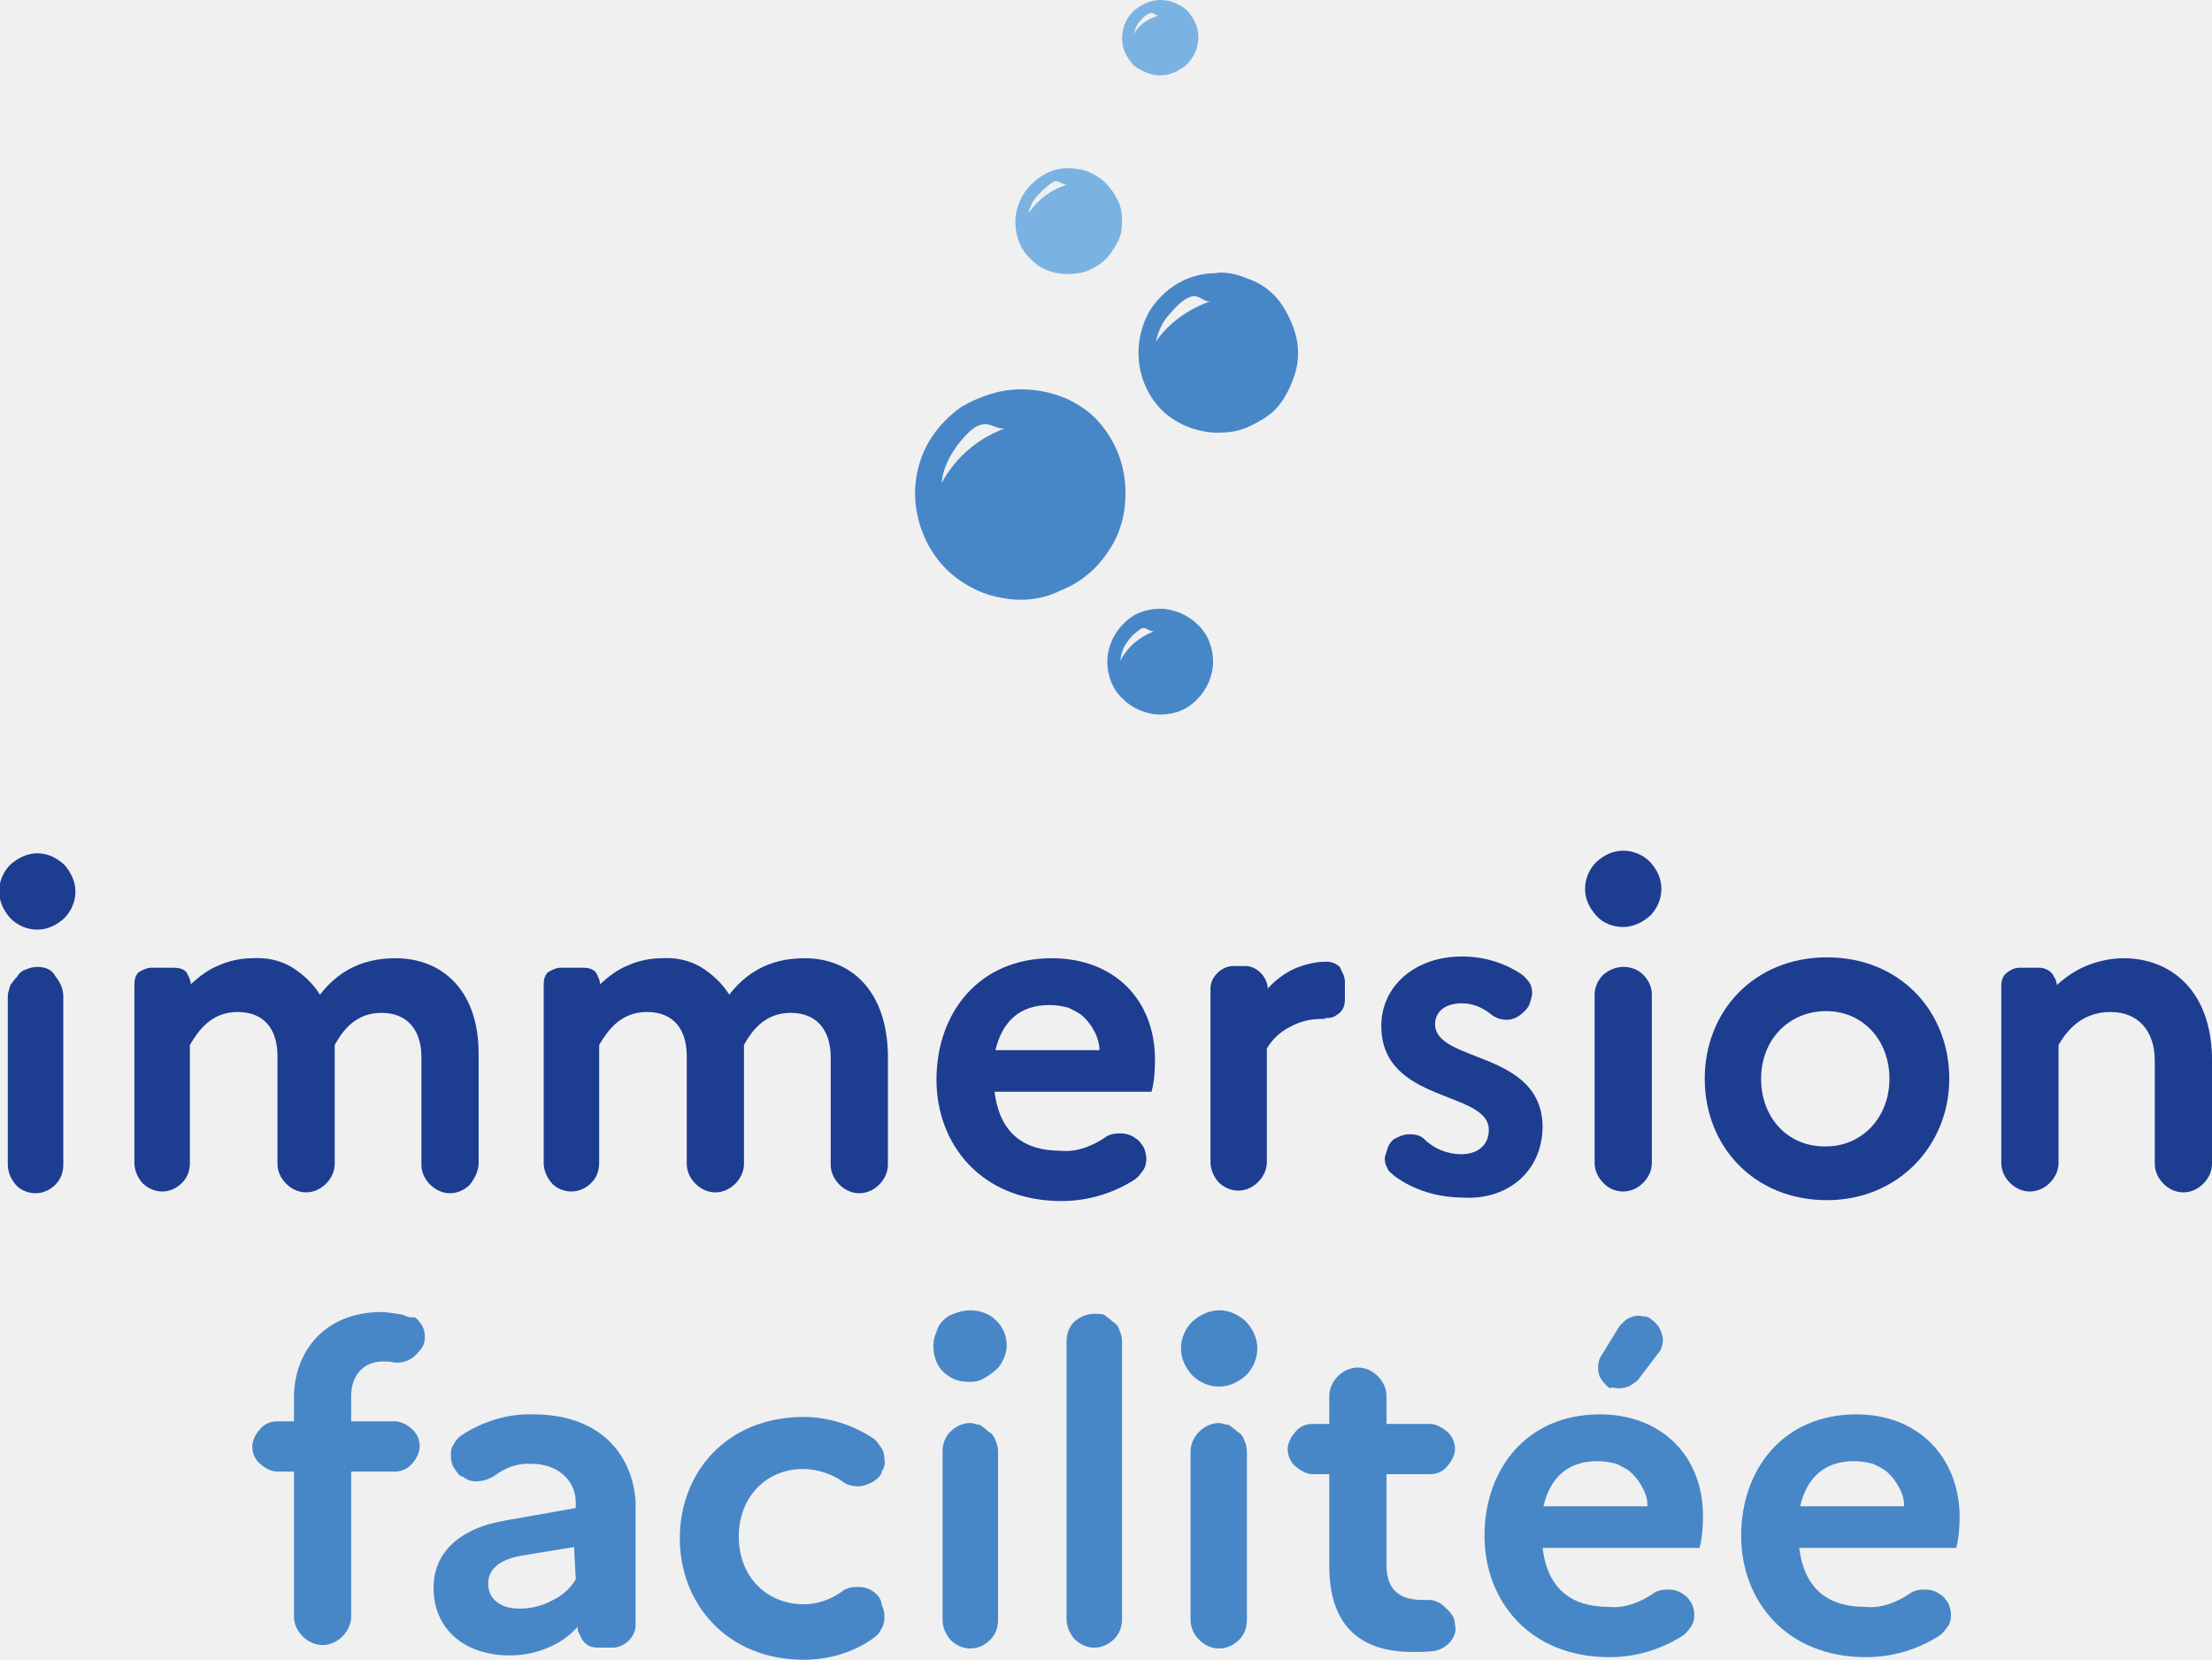
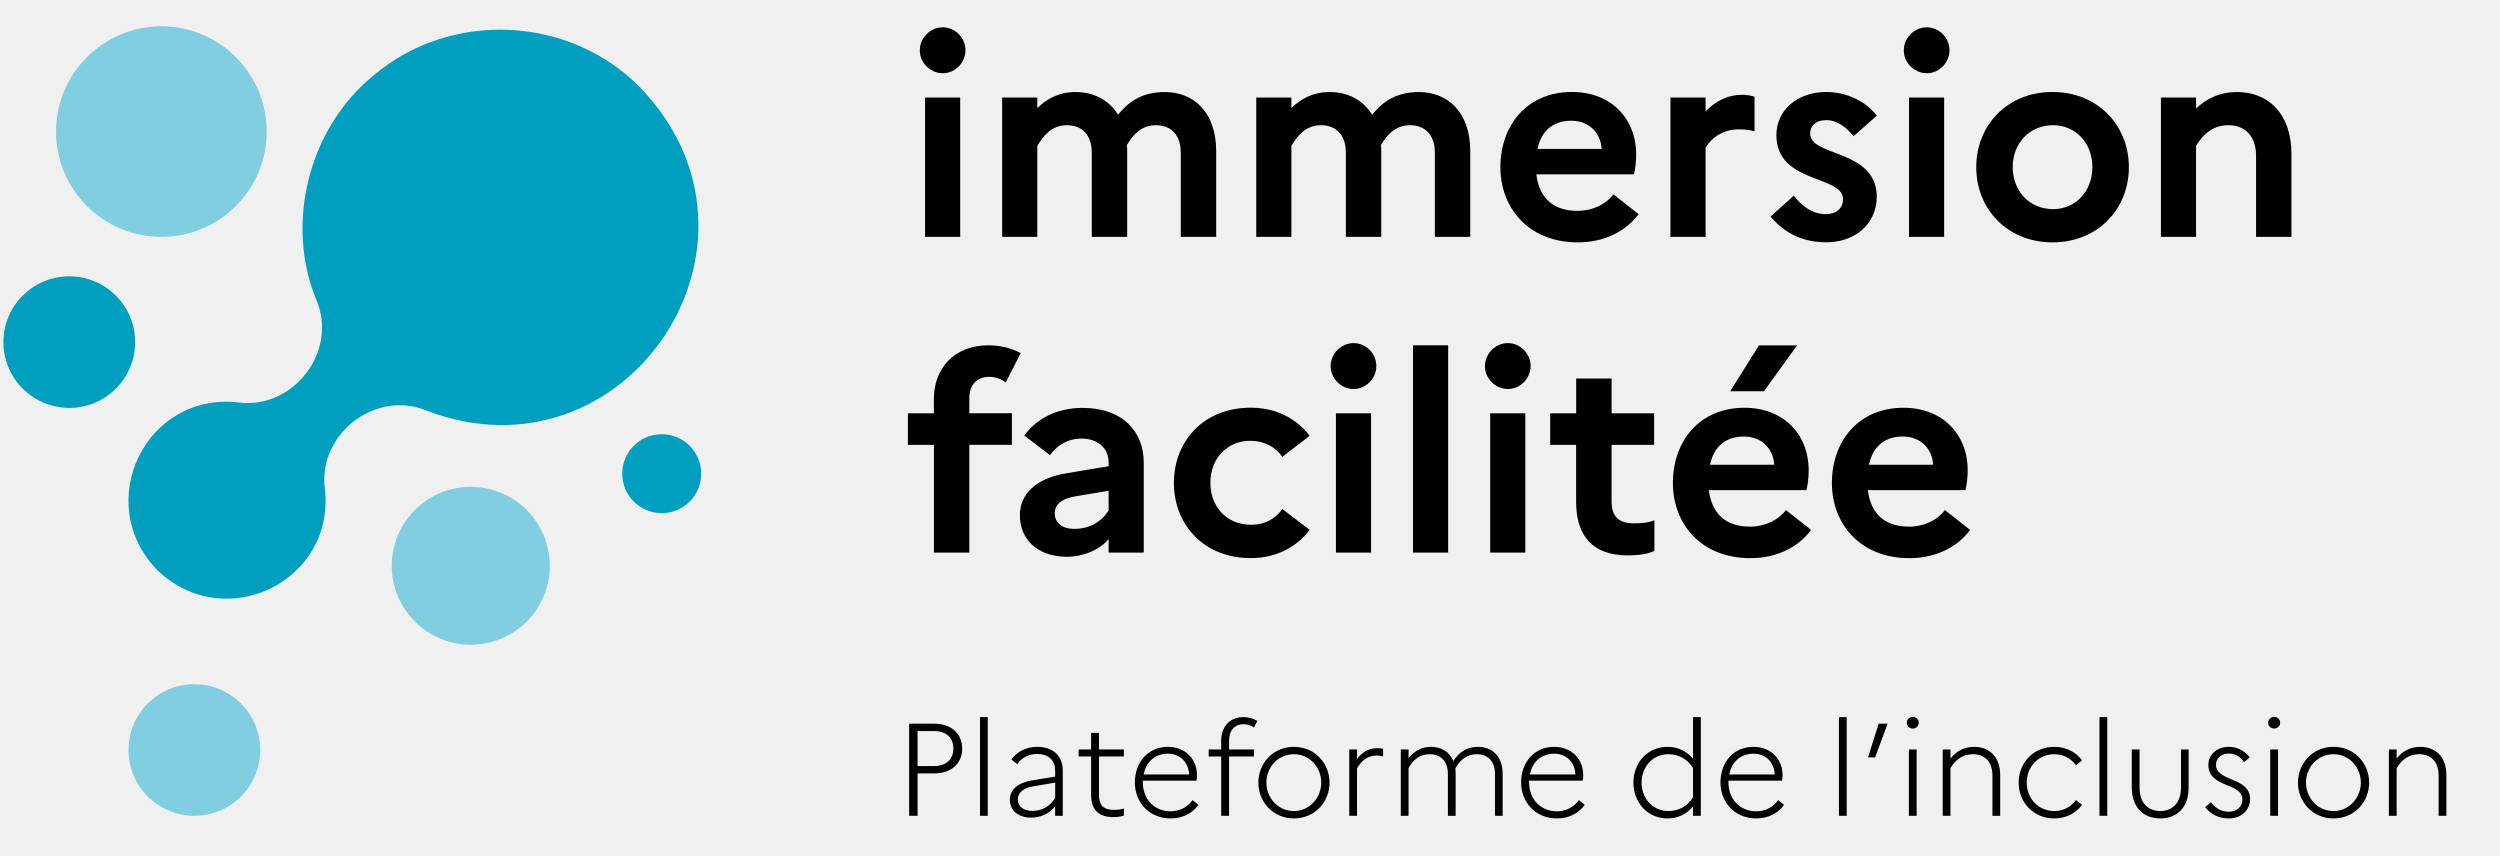
- <svg xmlns="http://www.w3.org/2000/svg" version="1.1" id="Calque_1" x="0px" y="0px" viewBox="0 0 255.1 191.4" style="enable-background:new 0 0 255.1 191.4;" xml:space="preserve">
-   <style type="text/css">
- 	.st0{fill:#1D3D91;}
- 	.st1{fill:#4887C7;}
- 	.st2{fill:#7AB2E1;}
- </style>
-   <g>
-     <g>
-       <g>
-         <path class="st0" d="M4.3,111.5c-0.4,0-0.9,0.1-1.3,0.3c-0.4,0.1-0.8,0.4-1,0.8c-0.3,0.3-0.5,0.6-0.8,1c-0.1,0.4-0.3,0.8-0.3,1.3     v19.4c0,0.9,0.4,1.7,0.9,2.3c0.5,0.6,1.4,1,2.3,1c0.9,0,1.7-0.4,2.3-1c0.6-0.6,0.9-1.4,0.9-2.3v-19.4c0-0.9-0.4-1.7-0.9-2.3     C6,111.8,5.2,111.5,4.3,111.5L4.3,111.5z" />
-         <path class="st0" d="M4.3,98.4c-1.1,0-2.2,0.5-3.1,1.3c-0.8,0.8-1.3,1.9-1.3,3.1c0,1.1,0.5,2.2,1.3,3.1c0.8,0.8,1.9,1.3,3.1,1.3     s2.2-0.5,3.1-1.3c0.8-0.8,1.3-1.9,1.3-3.1c0-1.1-0.5-2.2-1.3-3.1C6.5,98.9,5.5,98.4,4.3,98.4L4.3,98.4z" />
-         <path class="st0" d="M55.2,134.1v-12.6c0-7.3-4.2-11-9.6-11c-4.3,0-6.9,1.9-8.7,4.2c-0.8-1.3-2-2.4-3.3-3.2     c-1.4-0.8-2.9-1.1-4.5-1c-1.3,0-2.7,0.3-3.8,0.8c-1.3,0.5-2.3,1.3-3.3,2.2c0-0.5-0.3-1-0.5-1.4c-0.4-0.4-0.9-0.5-1.4-0.5h-2.7     c-0.5,0-1,0.3-1.4,0.5c-0.4,0.4-0.5,0.9-0.5,1.4v20.6c0,0.9,0.4,1.7,0.9,2.3c0.6,0.6,1.4,1,2.3,1s1.7-0.4,2.3-1     c0.6-0.6,0.9-1.4,0.9-2.3v-13.6c1-1.7,2.5-3.8,5.5-3.8s4.6,1.9,4.6,5.1v12.4c0,0.9,0.4,1.7,1,2.3c0.6,0.6,1.4,1,2.3,1     c0.9,0,1.7-0.4,2.3-1c0.6-0.6,1-1.4,1-2.3v-12.6c0-0.4,0-0.8,0-1.1c1-1.8,2.5-3.7,5.4-3.7c2.9,0,4.6,1.9,4.6,5.1v12.4     c0,0.9,0.4,1.7,1,2.3c0.6,0.6,1.4,1,2.3,1c0.9,0,1.7-0.4,2.3-1C54.8,135.8,55.2,135,55.2,134.1L55.2,134.1z" />
-         <path class="st0" d="M92.8,110.5c-4.3,0-6.9,1.9-8.7,4.2c-0.8-1.3-2-2.4-3.3-3.2c-1.4-0.8-2.9-1.1-4.5-1c-1.3,0-2.7,0.3-3.8,0.8     c-1.3,0.5-2.3,1.3-3.3,2.2c0-0.5-0.3-1-0.5-1.4c-0.4-0.4-0.9-0.5-1.4-0.5h-2.7c-0.5,0-1,0.3-1.4,0.5c-0.4,0.4-0.5,0.9-0.5,1.4     v20.6c0,0.9,0.4,1.7,0.9,2.3c0.5,0.6,1.4,1,2.3,1c0.9,0,1.7-0.4,2.3-1c0.6-0.6,0.9-1.4,0.9-2.3v-13.6c1-1.7,2.5-3.8,5.5-3.8     s4.6,1.9,4.6,5.1v12.4c0,0.9,0.4,1.7,1,2.3c0.6,0.6,1.4,1,2.3,1c0.9,0,1.7-0.4,2.3-1c0.6-0.6,1-1.4,1-2.3v-12.6     c0-0.4,0-0.8,0-1.1c1-1.8,2.5-3.7,5.4-3.7c2.9,0,4.6,1.9,4.6,5.1v12.4c0,0.9,0.4,1.7,1,2.3c0.6,0.6,1.4,1,2.3,1     c0.9,0,1.7-0.4,2.3-1c0.6-0.6,1-1.4,1-2.3v-12.6C102.3,114.2,98.1,110.5,92.8,110.5z" />
-         <path class="st0" d="M121.3,110.5c-8.5,0-13.3,6.4-13.3,14c0,7.5,5.2,14,14.4,14c3.1,0,6-0.9,8.5-2.5c0.4-0.3,0.6-0.6,0.9-1     c0.3-0.4,0.4-0.9,0.4-1.3c0-0.5-0.1-0.9-0.3-1.4c-0.3-0.4-0.5-0.8-0.9-1c-0.5-0.4-1.1-0.6-1.8-0.6s-1.3,0.1-1.8,0.5     c-1.5,1-3.3,1.7-5.1,1.5c-4.1,0-7-1.9-7.6-6.8h18.1c0.3-1.1,0.4-2.4,0.4-3.7C133.2,115.3,128.5,110.5,121.3,110.5z M114.8,121.1     c0.8-3.4,2.9-5.2,6.2-5.2c0.8,0,1.4,0.1,2.2,0.3c0.6,0.3,1.3,0.6,1.8,1.1c0.5,0.5,0.9,1,1.3,1.8c0.3,0.6,0.5,1.4,0.5,2H114.8z" />
-         <path class="st0" d="M152.8,117.4c0.3,0,0.6,0,0.9-0.1c0.3-0.1,0.5-0.3,0.8-0.5c0.3-0.3,0.4-0.5,0.5-0.8c0.1-0.3,0.1-0.6,0.1-0.9     v-1.9c0-0.6-0.3-1.1-0.6-1.7c-0.4-0.4-1-0.6-1.5-0.6l0,0c-1.3,0-2.5,0.3-3.7,0.8c-1.1,0.5-2.2,1.3-3.1,2.3c0-0.6-0.3-1.3-0.8-1.8     c-0.5-0.5-1.1-0.8-1.8-0.8h-1.4c-0.6,0-1.3,0.3-1.8,0.8s-0.8,1.1-0.8,1.8v20c0,0.9,0.4,1.7,0.9,2.3c0.6,0.6,1.4,1,2.3,1     s1.7-0.4,2.3-1s1-1.4,1-2.3v-13.1c0.6-1,1.5-1.9,2.7-2.5c1.1-0.6,2.3-0.9,3.6-0.9H152.8z" />
-         <path class="st0" d="M177.9,130c0-8.9-12.4-7.4-12.4-11.9c0-1.3,1-2.4,3.1-2.4c1.3,0,2.4,0.5,3.4,1.3c0.5,0.4,1.1,0.6,1.8,0.6     c0.6,0,1.3-0.3,1.8-0.8l0,0c0.4-0.3,0.6-0.6,0.8-1c0.1-0.4,0.3-0.9,0.3-1.3c0-0.4-0.1-0.9-0.4-1.3c-0.3-0.4-0.5-0.6-0.9-0.9     c-2-1.3-4.3-2-6.8-2c-5.4,0-9.3,3.4-9.3,8c0,9,12.4,7.4,12.4,12c0,1.5-1,2.8-3.2,2.8c-1.5,0-3.1-0.6-4.2-1.7     c-0.5-0.5-1.1-0.6-1.8-0.6c-0.6,0-1.3,0.3-1.8,0.6l-0.1,0.1c-0.3,0.3-0.5,0.6-0.6,1c-0.1,0.4-0.3,0.8-0.3,1.1     c0,0.4,0.1,0.8,0.3,1.1c0.1,0.4,0.5,0.6,0.8,0.9c2.3,1.7,5.1,2.5,8,2.5C173.4,138.4,177.8,135.5,177.9,130z" />
-         <path class="st0" d="M187.2,137.4c0.9,0,1.7-0.4,2.3-1c0.6-0.6,1-1.4,1-2.3v-19.4c0-0.9-0.4-1.7-1-2.3c-0.6-0.6-1.4-0.9-2.3-0.9     s-1.7,0.4-2.3,0.9c-0.6,0.6-1,1.4-1,2.3v19.4c0,0.9,0.4,1.7,1,2.3C185.4,137,186.3,137.4,187.2,137.4z" />
-         <path class="st0" d="M187.2,106.9c1.1,0,2.2-0.5,3.1-1.3c0.8-0.8,1.3-1.9,1.3-3.1s-0.5-2.2-1.3-3.1c-0.8-0.8-1.9-1.3-3.1-1.3     s-2.2,0.5-3.1,1.3c-0.8,0.8-1.3,1.9-1.3,3.1s0.5,2.2,1.3,3.1C184.9,106.5,186.1,106.9,187.2,106.9L187.2,106.9z" />
-         <path class="st0" d="M224.8,124.4c0-7.8-5.7-14-14.1-14c-8.4,0-14.1,6.2-14.1,14s5.7,14,14.1,14     C218.9,138.4,224.8,132.1,224.8,124.4z M203.1,124.4c0-4.5,3.2-7.8,7.5-7.8c4.2,0,7.3,3.3,7.3,7.8c0,4.5-3.2,7.8-7.3,7.8     C206.3,132.3,203.1,129,203.1,124.4L203.1,124.4z" />
-         <path class="st0" d="M244.9,110.5c-1.4,0-2.8,0.3-4.1,0.8c-1.3,0.5-2.5,1.3-3.6,2.3c0-0.5-0.3-1-0.6-1.4     c-0.4-0.4-0.9-0.6-1.4-0.6h-2.4c-0.5,0-1,0.3-1.4,0.6s-0.6,0.9-0.6,1.4v20.5c0,0.9,0.4,1.7,1,2.3c0.6,0.6,1.4,1,2.3,1     s1.7-0.4,2.3-1s1-1.4,1-2.3v-13.6c1-1.7,2.7-3.8,6-3.8c3.2,0,5.1,2.2,5.1,5.6v11.9c0,0.9,0.4,1.7,1,2.3s1.4,1,2.3,1     c0.9,0,1.7-0.4,2.3-1c0.6-0.6,1-1.4,1-2.3V122C255,114.3,250.4,110.5,244.9,110.5z" />
-         <path class="st1" d="M46.4,151.6c-0.8-0.1-1.7-0.3-2.4-0.3c-6.5,0-10.1,4.5-10.1,9.9v2.7H32c-0.8,0-1.5,0.3-2,0.9     c-0.5,0.5-0.9,1.3-0.9,2c0,0.8,0.3,1.5,0.9,2c0.5,0.5,1.3,0.9,2,0.9h1.9v16.7c0,0.9,0.4,1.7,1,2.3c0.6,0.6,1.4,1,2.3,1     c0.9,0,1.7-0.4,2.3-1c0.6-0.6,1-1.4,1-2.3v-16.7h5c0.8,0,1.5-0.3,2-0.9c0.5-0.5,0.9-1.3,0.9-2c0-0.8-0.3-1.5-0.9-2     c-0.5-0.5-1.3-0.9-2-0.9h-5v-2.9c0-2.4,1.4-4,3.7-4c0.4,0,0.8,0,1.1,0.1c0.6,0.1,1.3,0,1.9-0.3c0.6-0.3,1-0.8,1.4-1.3     c0.3-0.4,0.4-0.9,0.4-1.3c0-0.5-0.1-0.9-0.3-1.3c-0.3-0.4-0.5-0.8-0.9-1C47.3,152,46.9,151.8,46.4,151.6z" />
-         <path class="st1" d="M61.5,163.1c-2.9-0.1-5.9,0.8-8.4,2.5c-0.4,0.3-0.6,0.6-0.8,1c-0.3,0.4-0.3,0.8-0.3,1.3s0.1,0.9,0.3,1.3     c0.3,0.4,0.5,0.8,0.8,1l0.3,0.1c0.5,0.4,1.1,0.6,1.8,0.5c0.6,0,1.3-0.3,1.8-0.6c1.3-1,2.8-1.5,4.3-1.4c2.9,0,5.1,1.8,5.1,4.5v0.6     l-7.9,1.4c-5.6,0.9-8.5,3.8-8.5,7.8c0,4.8,3.6,7.8,8.8,7.8c3.1,0,6.1-1.3,7.8-3.3c0,0.4,0.1,0.6,0.3,1c0.1,0.3,0.3,0.6,0.5,0.8     c0.3,0.3,0.5,0.4,0.8,0.5c0.3,0.1,0.6,0.1,1,0.1h1.5c0.6,0,1.3-0.3,1.8-0.8c0.5-0.5,0.8-1.1,0.8-1.8v-14.3     C72.9,167.6,69.1,163.1,61.5,163.1z M66.4,182.1c-0.6,1.1-1.7,2-2.8,2.5c-1.1,0.6-2.4,0.9-3.7,0.9c-2.2,0-3.6-1.1-3.6-2.9     c0-1.5,1.1-2.7,3.8-3.2l6.1-1L66.4,182.1L66.4,182.1z" />
-         <path class="st1" d="M100.8,183.6c-0.5-0.4-1.1-0.6-1.9-0.6c-0.6,0-1.3,0.1-1.9,0.6c-1.3,0.9-2.8,1.4-4.3,1.4     c-4.3,0-7.5-3.2-7.5-7.8s3.2-7.8,7.4-7.8c1.5,0,3.2,0.5,4.5,1.4c0.5,0.4,1.1,0.6,1.9,0.6c0.6,0,1.3-0.3,1.8-0.6     c0.4-0.3,0.8-0.6,0.9-1.1c0.3-0.5,0.4-0.9,0.3-1.4c0-0.5-0.1-1-0.4-1.4c-0.3-0.4-0.5-0.8-1-1.1c-2.3-1.5-5.1-2.4-7.9-2.4     c-8.9,0-14.3,6.4-14.3,14c0,7.5,5.4,14,14.3,14c2.8,0,5.6-0.8,7.9-2.4c0.4-0.3,0.8-0.6,1-1.1c0.3-0.4,0.4-0.9,0.4-1.4     c0-0.5-0.1-1-0.3-1.4C101.6,184.3,101.2,183.9,100.8,183.6L100.8,183.6z" />
-         <path class="st1" d="M111.9,151.1c-0.9,0-1.7,0.3-2.4,0.6c-0.8,0.5-1.3,1.1-1.5,1.9c-0.4,0.8-0.4,1.7-0.3,2.4s0.5,1.7,1.1,2.2     c0.6,0.6,1.4,1,2.2,1.1c0.9,0.1,1.7,0.1,2.4-0.3s1.4-0.9,1.9-1.5c0.5-0.8,0.8-1.5,0.8-2.4c0-1.1-0.5-2.2-1.3-2.9     C114.1,151.5,113,151.1,111.9,151.1z" />
-         <path class="st1" d="M111.9,164.1c-0.9,0-1.7,0.4-2.3,1c-0.6,0.6-0.9,1.4-0.9,2.3v19.4c0,0.9,0.4,1.7,0.9,2.3     c0.6,0.6,1.4,1,2.3,1c0.9,0,1.7-0.4,2.3-1c0.6-0.6,0.9-1.4,0.9-2.3v-19.4c0-0.4-0.1-0.9-0.3-1.3c-0.1-0.4-0.4-0.8-0.8-1     c-0.3-0.3-0.6-0.5-1-0.8C112.6,164.3,112.3,164.1,111.9,164.1L111.9,164.1z" />
-         <path class="st1" d="M126.2,151.5c-0.9,0-1.7,0.4-2.3,0.9c-0.6,0.6-0.9,1.4-0.9,2.3v32c0,0.9,0.4,1.7,0.9,2.3     c0.6,0.6,1.4,1,2.3,1c0.9,0,1.7-0.4,2.3-1c0.6-0.6,0.9-1.4,0.9-2.3v-32c0-0.4-0.1-0.9-0.3-1.3c-0.1-0.4-0.4-0.8-0.8-1     c-0.3-0.3-0.6-0.5-1-0.8C127,151.5,126.5,151.5,126.2,151.5L126.2,151.5z" />
-         <path class="st1" d="M140.6,151.1c-1.1,0-2.2,0.5-3.1,1.3c-0.8,0.8-1.3,1.9-1.3,3.1s0.5,2.2,1.3,3.1c0.8,0.8,1.9,1.3,3.1,1.3     c1.1,0,2.2-0.5,3.1-1.3c0.8-0.8,1.3-1.9,1.3-3.1s-0.5-2.2-1.3-3.1C142.7,151.5,141.7,151.1,140.6,151.1z" />
-         <path class="st1" d="M140.6,164.1c-0.9,0-1.7,0.4-2.3,1s-1,1.4-1,2.3v19.4c0,0.9,0.4,1.7,1,2.3c0.6,0.6,1.4,1,2.3,1     c0.9,0,1.7-0.4,2.3-1c0.6-0.6,0.9-1.4,0.9-2.3v-19.4c0-0.4-0.1-0.9-0.3-1.3c-0.1-0.4-0.4-0.8-0.8-1c-0.3-0.3-0.6-0.5-1-0.8     C141.3,164.3,140.9,164.1,140.6,164.1L140.6,164.1z" />
-         <path class="st1" d="M164.8,184.5H164c-2.5,0-4.1-1.1-4.1-4V170h5c0.8,0,1.5-0.3,2-0.9c0.5-0.6,0.9-1.3,0.9-2s-0.3-1.5-0.9-2     c-0.6-0.5-1.3-0.9-2-0.9h-5v-3.2c0-0.9-0.4-1.7-1-2.3c-0.6-0.6-1.4-1-2.3-1s-1.7,0.4-2.3,1s-1,1.4-1,2.3v3.2h-1.9     c-0.8,0-1.5,0.3-2,0.9c-0.5,0.6-0.9,1.3-0.9,2s0.3,1.5,0.9,2c0.6,0.5,1.3,0.9,2,0.9h1.9v10.6c0,6.4,3.1,9.9,9.6,9.9     c0.8,0,1.7,0,2.4-0.1c0.8-0.1,1.4-0.5,1.9-1c0.5-0.6,0.8-1.3,0.6-2c0-0.8-0.4-1.4-1-1.9C166.2,184.8,165.4,184.5,164.8,184.5     L164.8,184.5z" />
-         <path class="st1" d="M186.7,160.1c0.4,0,0.9-0.1,1.3-0.3c0.4-0.3,0.8-0.5,1-0.8l2.2-2.9c0.3-0.3,0.4-0.6,0.5-1     c0.1-0.4,0.1-0.8,0-1.1c-0.1-0.4-0.3-0.8-0.4-1c-0.3-0.4-0.5-0.6-0.8-0.8c-0.3-0.3-0.6-0.4-1-0.4c-0.4-0.1-0.8-0.1-1.1,0     c-0.4,0.1-0.8,0.3-1,0.5c-0.3,0.3-0.6,0.5-0.8,0.9l-1.9,3.1c-0.3,0.4-0.4,0.9-0.4,1.4c0,0.5,0.1,1,0.4,1.4c0.3,0.4,0.6,0.8,1,1     C185.8,159.9,186.2,160.1,186.7,160.1z" />
-         <path class="st1" d="M184.5,163.1c-8.5,0-13.3,6.4-13.3,14c0,7.5,5.2,14,14.4,14c3.1,0,6-0.9,8.5-2.5c0.4-0.3,0.6-0.6,0.9-1     c0.3-0.4,0.4-0.9,0.4-1.3c0-0.5-0.1-0.9-0.3-1.4c-0.3-0.4-0.5-0.8-0.9-1c-0.5-0.4-1.1-0.6-1.8-0.6s-1.3,0.1-1.8,0.5     c-1.5,1-3.3,1.7-5.1,1.5c-4.1,0-7-1.9-7.6-6.8h18.1c0.3-1.1,0.4-2.4,0.4-3.7C196.4,168,191.7,163.1,184.5,163.1z M178,173.7     c0.8-3.4,2.9-5.2,6.2-5.2c0.8,0,1.4,0.1,2.2,0.3c0.6,0.3,1.3,0.6,1.8,1.1s0.9,1,1.3,1.8c0.4,0.8,0.5,1.4,0.5,2L178,173.7     L178,173.7z" />
-         <path class="st1" d="M214.1,163.1c-8.5,0-13.3,6.4-13.3,14c0,7.5,5.2,14,14.4,14c3.1,0,6-0.9,8.5-2.5c0.4-0.3,0.6-0.6,0.9-1     c0.3-0.4,0.4-0.9,0.4-1.3c0-0.5-0.1-0.9-0.3-1.4c-0.3-0.4-0.5-0.8-0.9-1c-0.5-0.4-1.1-0.6-1.8-0.6s-1.3,0.1-1.8,0.5     c-1.5,1-3.3,1.7-5.1,1.5c-4.1,0-7-1.9-7.6-6.8h18.1c0.3-1.1,0.4-2.4,0.4-3.7C225.9,168,221.2,163.1,214.1,163.1z M207.6,173.7     c0.8-3.4,2.9-5.2,6.2-5.2c0.8,0,1.4,0.1,2.2,0.3c0.6,0.3,1.3,0.6,1.8,1.1s0.9,1,1.3,1.8c0.4,0.8,0.5,1.4,0.5,2L207.6,173.7     L207.6,173.7z" />
-         <path class="st1" d="M117.7,44.9c-2.4,0-4.7,0.8-6.8,2c-2,1.4-3.6,3.3-4.5,5.5c-0.9,2.3-1.1,4.7-0.6,7c0.5,2.4,1.7,4.6,3.3,6.2     c1.7,1.7,4,2.9,6.2,3.3c2.4,0.5,4.8,0.3,7-0.8c2.3-0.9,4.2-2.5,5.5-4.5c1.4-2,2-4.3,2-6.8c0-3.3-1.3-6.4-3.6-8.7     C124.1,46.1,121.1,44.9,117.7,44.9L117.7,44.9z M108.6,55.7c0.1-1.5,0.8-2.9,1.7-4.2c0.6-0.8,1.8-2.3,2.8-2.5     c1-0.4,1.9,0.6,2.8,0.4C112.6,50.6,110.1,52.9,108.6,55.7L108.6,55.7z" />
-         <path class="st1" d="M140.2,31.5c-2.4,0-4.7,1-6.4,2.8c-1.7,1.7-2.5,4.1-2.5,6.4c0,2.4,0.9,4.7,2.5,6.4s4,2.7,6.4,2.8     c1.3,0,2.4-0.1,3.6-0.6c1.1-0.5,2.2-1.1,3.1-1.9c0.9-0.9,1.5-1.9,2-3.1c0.5-1.1,0.8-2.3,0.8-3.6c0-1.3-0.3-2.4-0.8-3.6     c-0.5-1.1-1.1-2.2-2-3.1c-0.9-0.9-1.9-1.5-3.1-1.9C142.6,31.6,141.3,31.3,140.2,31.5z M133.3,39.4c0.3-1.3,0.8-2.4,1.7-3.3     c0.5-0.6,1.5-1.7,2.4-1.9c0.9-0.3,1.5,0.8,2.3,0.5C137.1,35.6,134.8,37.2,133.3,39.4L133.3,39.4z" />
-         <path class="st1" d="M133.8,70.2c-1.7,0-3.2,0.6-4.3,1.8c-1.1,1.1-1.8,2.7-1.8,4.3s0.6,3.2,1.8,4.3c1.1,1.1,2.7,1.8,4.3,1.8     c1.7,0,3.2-0.6,4.3-1.8c1.1-1.1,1.8-2.7,1.8-4.3s-0.6-3.2-1.8-4.3C137,70.9,135.3,70.2,133.8,70.2L133.8,70.2z M129.2,76.2     c0.1-0.9,0.4-1.7,0.9-2.3c0.4-0.6,0.9-1,1.5-1.4c0.5-0.3,1,0.4,1.5,0.3C131.5,73.4,130.1,74.5,129.2,76.2L129.2,76.2z" />
-         <path class="st2" d="M123.1,31.6c0.8,0,1.7-0.1,2.4-0.4s1.5-0.8,2-1.3c0.6-0.6,1-1.3,1.4-2c0.4-0.8,0.5-1.5,0.5-2.4     c0-0.8-0.1-1.7-0.5-2.4c-0.4-0.8-0.8-1.4-1.4-2c-0.6-0.6-1.3-1-2-1.3s-1.7-0.4-2.4-0.4c-1.7,0-3.1,0.8-4.2,1.9s-1.8,2.7-1.8,4.3     c0,1.7,0.6,3.2,1.8,4.3C119.9,31,121.4,31.6,123.1,31.6L123.1,31.6z M119.9,22.3c0.5-0.5,1-1,1.7-1.4c0.5-0.1,1.1,0.5,1.5,0.4     c-1.8,0.5-3.4,1.7-4.5,3.3C118.8,23.7,119.3,22.8,119.9,22.3L119.9,22.3z" />
-         <path class="st2" d="M133.8,8.7c1.1,0,2.2-0.5,3.1-1.3c0.8-0.8,1.3-1.9,1.3-3.1s-0.5-2.2-1.3-3.1C136.1,0.5,135,0,133.8,0     c-1.1,0-2.2,0.5-3.1,1.3c-0.8,0.8-1.3,1.9-1.3,3.1s0.5,2.2,1.3,3.1C131.6,8.2,132.7,8.7,133.8,8.7L133.8,8.7z M131.5,2.4     c0.3-0.4,0.6-0.6,1.1-0.9c0.4-0.1,0.8,0.4,1,0.3c-1.3,0.4-2.3,1.1-2.9,2.2C130.9,3.4,131.1,2.8,131.5,2.4z" />
-       </g>
-     </g>
+ <svg xmlns="http://www.w3.org/2000/svg" fill="none" viewBox="30 20 380 130">
+   <g clip-path="url(#a)">
+     <path fill="#000" d="M169.81 27.64c0-1.89 1.6-3.49 3.49-3.49 1.89 0 3.45 1.6 3.45 3.49 0 1.89-1.56 3.49-3.45 3.49-1.9 0-3.49-1.59-3.49-3.49Zm.8 7.19h5.34V56h-5.34V34.83ZM182.33 34.83h5.34v1.6c1.43-1.39 3.24-2.44 5.84-2.44 2.69 0 5.04 1.18 6.43 3.44 1.51-1.85 3.53-3.44 7.1-3.44 4.37 0 7.82 3.02 7.82 8.99V56h-5.38V43.19c0-2.56-1.39-4.16-3.78-4.16-2.31 0-3.57 1.6-4.41 3.02.04.29.04.59.04.92V56h-5.38V43.19c0-2.56-1.39-4.16-3.78-4.16-2.44 0-3.7 1.81-4.5 3.15V56h-5.34V34.83ZM220.95 34.83h5.34v1.6c1.43-1.39 3.24-2.44 5.84-2.44 2.69 0 5.04 1.18 6.43 3.44 1.51-1.85 3.53-3.44 7.1-3.44 4.37 0 7.82 3.02 7.82 8.99V56h-5.38V43.19c0-2.56-1.39-4.16-3.78-4.16-2.31 0-3.57 1.6-4.41 3.02.04.29.04.59.04.92V56h-5.38V43.19c0-2.56-1.39-4.16-3.78-4.16-2.44 0-3.7 1.81-4.5 3.15V56h-5.34V34.83ZM269.83 56.84c-7.52 0-11.77-5.25-11.77-11.43 0-6.26 3.95-11.43 10.89-11.43 5.89 0 9.75 3.99 9.75 9.54 0 1.18-.17 2.27-.34 2.98h-14.84c.5 3.95 2.94 5.55 6.26 5.55 2.31 0 4.33-1.01 5.46-2.52l3.83 3.02c-1.97 2.65-5.25 4.29-9.24 4.29Zm-6.14-14.2h9.75c-.08-2.14-1.64-4.29-4.62-4.29-2.73.01-4.54 1.52-5.13 4.29ZM283.91 34.83h5.34v2.1c1.39-1.43 3.19-2.52 5.59-2.52.71 0 1.35.13 1.85.29v5.25c-.67-.17-1.39-.29-2.35-.29-2.61 0-4.29 1.43-5.09 2.77V56h-5.34V34.83ZM302.65 49.74c1.3 1.64 2.86 2.81 4.88 2.81 1.72 0 2.61-1.01 2.61-2.27 0-3.7-10.13-2.31-10.13-9.75 0-3.74 3.15-6.55 7.57-6.55 3.24 0 6.18 1.55 7.69 3.61l-3.53 3.11c-1.09-1.34-2.48-2.44-4.12-2.44-1.68 0-2.48.92-2.48 2.02 0 3.61 10.13 2.35 10.13 9.66-.08 4.45-3.66 6.89-7.65 6.89-3.78 0-6.47-1.51-8.49-3.91l3.52-3.18ZM319.38 27.64c0-1.89 1.6-3.49 3.49-3.49 1.89 0 3.45 1.6 3.45 3.49 0 1.89-1.56 3.49-3.45 3.49-1.9 0-3.49-1.59-3.49-3.49Zm.79 7.19h5.34V56h-5.34V34.83ZM353.59 45.41c0 6.34-4.71 11.43-11.6 11.43s-11.6-5.08-11.6-11.43 4.71-11.43 11.6-11.43c6.89.01 11.6 5.09 11.6 11.43Zm-5.55 0c0-3.7-2.56-6.38-5.97-6.38-3.53 0-6.14 2.69-6.14 6.38s2.61 6.38 6.14 6.38c3.41.01 5.97-2.72 5.97-6.38ZM358.46 34.83h5.34v1.68c1.47-1.43 3.45-2.52 6.26-2.52 4.58 0 8.24 3.15 8.24 9.41V56h-5.38V43.61c0-2.81-1.6-4.58-4.2-4.58-2.69 0-4.12 1.81-4.92 3.15V56h-5.34V34.83ZM171.95 82.83V80.6c0-4.49 2.98-8.11 8.28-8.11 1.93 0 3.57.46 4.92 1.18l-2.27 4.45c-.63-.46-1.47-.84-2.56-.84-1.81 0-2.98 1.26-2.98 3.19v2.35h6.47v4.79h-6.47V104h-5.38V87.62H168v-4.79h3.95ZM185.02 98.29c0-3.19 2.48-5.59 7.02-6.34l6.47-1.09v-.55c0-2.23-1.68-3.65-4.12-3.65-2.06 0-3.66.97-4.79 2.52l-3.91-2.98c1.89-2.6 5-4.2 8.87-4.2 6.14 0 9.29 3.65 9.29 8.32V104h-5.34v-2.06c-1.35 1.64-3.87 2.69-6.35 2.69-4.24 0-7.14-2.44-7.14-6.34Zm8.24 2.1c2.44 0 4.2-1.13 5.25-2.81V94.6l-5.04.84c-2.23.38-3.15 1.3-3.15 2.6 0 1.42 1.13 2.35 2.94 2.35ZM224.91 97.36l4.16 3.19c-1.98 2.6-5.09 4.28-8.95 4.28-7.31 0-11.69-5.25-11.69-11.43s4.37-11.43 11.69-11.43c3.87 0 6.98 1.68 8.95 4.28l-4.16 3.19c-1.01-1.47-2.69-2.44-4.88-2.44-3.49 0-6.05 2.69-6.05 6.38 0 3.74 2.56 6.38 6.14 6.38 2.1.04 3.78-.93 4.79-2.4ZM232.26 75.64c0-1.89 1.6-3.49 3.49-3.49 1.89 0 3.45 1.6 3.45 3.49 0 1.89-1.56 3.49-3.45 3.49-1.9 0-3.49-1.59-3.49-3.49Zm.8 7.19h5.34V104h-5.34V82.83ZM244.78 72.49h5.34V104h-5.34V72.49ZM255.71 75.64c0-1.89 1.6-3.49 3.49-3.49 1.89 0 3.45 1.6 3.45 3.49 0 1.89-1.56 3.49-3.45 3.49-1.9 0-3.49-1.59-3.49-3.49Zm.8 7.19h5.34V104h-5.34V82.83ZM269.58 87.62h-3.95v-4.79h3.95v-5.29h5.38v5.29h6.47v4.79h-6.47v8.65c0 2.35 1.26 3.28 3.36 3.28 1.47 0 2.44-.17 3.15-.46v4.66c-1.05.46-2.31.67-4.08.67-5.3 0-7.82-2.98-7.82-8.15v-8.65h.01ZM296.05 104.84c-7.52 0-11.77-5.25-11.77-11.43 0-6.26 3.95-11.43 10.89-11.43 5.89 0 9.75 3.99 9.75 9.54 0 1.18-.17 2.27-.34 2.98h-14.84c.5 3.95 2.94 5.55 6.26 5.55 2.31 0 4.33-1.01 5.46-2.52l3.83 3.02c-1.96 2.65-5.24 4.29-9.24 4.29Zm-6.13-14.2h9.75c-.08-2.14-1.64-4.29-4.62-4.29-2.74.01-4.54 1.52-5.13 4.29Zm3.07-11.17 4.37-6.97h5.8l-5.04 6.97h-5.13ZM320.22 104.84c-7.52 0-11.77-5.25-11.77-11.43 0-6.26 3.95-11.43 10.89-11.43 5.89 0 9.75 3.99 9.75 9.54 0 1.18-.17 2.27-.34 2.98h-14.84c.5 3.95 2.94 5.55 6.26 5.55 2.31 0 4.33-1.01 5.46-2.52l3.83 3.02c-1.97 2.65-5.25 4.29-9.24 4.29Zm-6.14-14.2h9.75c-.08-2.14-1.64-4.29-4.62-4.29-2.73.01-4.54 1.52-5.13 4.29ZM168.19 130h3.76c2.66 0 4.3 1.5 4.3 3.8 0 2.26-1.64 3.76-4.3 3.76h-2.48V144h-1.28v-14Zm1.28 1.12v5.32h2.5c1.84 0 2.94-.98 2.94-2.68 0-1.64-1.1-2.64-2.94-2.64h-2.5ZM178.96 129h1.18v15h-1.18v-15ZM183.5 141.56c0-1.52 1.16-2.56 3.28-2.92l3.6-.6v-.94c0-1.62-1.14-2.5-2.72-2.5-1.3 0-2.36.58-3.04 1.54l-.9-.7c.86-1.18 2.24-1.92 3.98-1.92 2.32 0 3.84 1.36 3.84 3.58v6.9h-1.16v-1.46c-.86 1.14-2.22 1.74-3.62 1.74-1.96 0-3.26-1.06-3.26-2.72Zm3.41 1.7c1.46 0 2.72-.7 3.48-2v-2.3l-3.34.56c-1.6.28-2.34 1.02-2.34 2.02-.01.98.83 1.72 2.2 1.72ZM195.85 134.98h-1.9v-1.06h1.9v-2.52h1.2v2.52h3.78v1.06h-3.78v5.84c0 1.84.94 2.28 2.3 2.28.64 0 1.08-.08 1.48-.22v1.08c-.46.16-.96.24-1.6.24-2.06 0-3.38-.92-3.38-3.38v-5.84ZM207.94 144.4c-3.3 0-5.44-2.5-5.44-5.44 0-3.12 2-5.44 5.02-5.44 2.7 0 4.42 1.92 4.42 4.3 0 .3-.02.6-.08.84h-8.15v.24c0 2.56 1.74 4.42 4.22 4.42 1.42 0 2.6-.66 3.34-1.7l.9.72c-.91 1.26-2.39 2.06-4.23 2.06Zm-4.11-6.68h6.91c-.06-1.76-1.28-3.16-3.24-3.16-1.88 0-3.28 1.18-3.67 3.16ZM215.62 133.92v-1.34c0-2.16 1.36-3.58 3.36-3.58.92 0 1.66.28 2.14.58l-.52 1c-.44-.32-.94-.5-1.58-.5-1.3 0-2.2.9-2.2 2.48v1.36h3.78v1.06h-3.78V144h-1.2v-9.02h-1.9v-1.06h1.9ZM232.09 138.96c0 2.88-2.18 5.44-5.42 5.44-3.22 0-5.4-2.56-5.4-5.44 0-2.88 2.18-5.44 5.4-5.44 3.24 0 5.42 2.56 5.42 5.44Zm-1.26 0c0-2.32-1.76-4.32-4.14-4.32-2.46 0-4.2 2.02-4.2 4.32 0 2.3 1.74 4.32 4.2 4.32 2.38 0 4.14-2.04 4.14-4.32ZM235.09 133.92h1.18v1.44c.82-1.04 1.76-1.64 3.12-1.64.28 0 .58.04.84.12v1.14c-.3-.08-.56-.14-.92-.14-1.38 0-2.28.68-3.04 1.94V144h-1.18v-10.08ZM242.92 133.92h1.18v1.34c.82-1.06 1.92-1.74 3.4-1.74 1.56 0 2.82.74 3.4 2.16.86-1.32 2-2.16 3.74-2.16 2.2 0 3.76 1.44 3.76 4.1V144h-1.16v-6.34c0-1.96-1.12-3.02-2.76-3.02-1.4 0-2.44.7-3.28 2.16.04.26.06.54.06.82V144h-1.18v-6.34c0-1.96-1.1-3.02-2.74-3.02-1.52 0-2.56.84-3.24 2.12V144h-1.18v-10.08ZM266.65 144.4c-3.3 0-5.44-2.5-5.44-5.44 0-3.12 2-5.44 5.02-5.44 2.7 0 4.42 1.92 4.42 4.3 0 .3-.02.6-.08.84h-8.15v.24c0 2.56 1.74 4.42 4.22 4.42 1.42 0 2.6-.66 3.34-1.7l.9.72c-.9 1.26-2.38 2.06-4.23 2.06Zm-4.1-6.68h6.91c-.06-1.76-1.28-3.16-3.24-3.16-1.89 0-3.29 1.18-3.67 3.16ZM283.48 133.52c1.58 0 2.92.66 3.86 1.84V129h1.18v15h-1.18v-1.44c-.94 1.18-2.28 1.84-3.86 1.84-3.14 0-5.2-2.5-5.2-5.44 0-2.94 2.06-5.44 5.2-5.44Zm.1 9.76c1.56 0 2.94-.74 3.76-2.1v-4.44c-.84-1.38-2.22-2.1-3.76-2.1-2.38 0-4.06 1.94-4.06 4.32 0 2.38 1.68 4.32 4.06 4.32ZM296.95 144.4c-3.3 0-5.44-2.5-5.44-5.44 0-3.12 2-5.44 5.02-5.44 2.7 0 4.42 1.92 4.42 4.3 0 .3-.02.6-.08.84h-8.15v.24c0 2.56 1.74 4.42 4.22 4.42 1.42 0 2.6-.66 3.34-1.7l.9.72c-.9 1.26-2.39 2.06-4.23 2.06Zm-4.1-6.68h6.91c-.06-1.76-1.28-3.16-3.24-3.16-1.89 0-3.29 1.18-3.67 3.16ZM309.52 129h1.18v15h-1.18v-15ZM313.94 135.12l1.62-5.12h1.36l-1.9 5.12h-1.08ZM319.83 129.84c0-.48.42-.88.92-.88s.9.4.9.88c0 .52-.4.9-.9.9s-.92-.38-.92-.9Zm.32 4.08h1.18V144h-1.18v-10.08ZM325.29 133.92h1.18v1.38c.88-1.1 2.02-1.78 3.6-1.78 2.3 0 3.96 1.52 3.96 4.3V144h-1.18v-6.14c0-2.08-1.18-3.22-2.94-3.22-1.6 0-2.66.82-3.44 2.12V144h-1.18v-10.08ZM345.54 141.6l.94.74c-.92 1.24-2.4 2.06-4.22 2.06-3.26 0-5.42-2.5-5.42-5.44 0-2.94 2.16-5.44 5.42-5.44 1.82 0 3.3.82 4.22 2.06l-.94.74c-.72-1.02-1.88-1.68-3.28-1.68-2.46 0-4.2 1.94-4.2 4.32 0 2.38 1.74 4.32 4.22 4.32 1.4 0 2.54-.66 3.26-1.68ZM349.12 129h1.18v15h-1.18v-15ZM361.51 133.92h1.16v5.78c0 3-1.72 4.7-4.3 4.7-2.6 0-4.34-1.7-4.34-4.7v-5.78h1.18v5.8c0 2.28 1.26 3.56 3.16 3.56 1.86 0 3.14-1.28 3.14-3.56v-5.8ZM366.05 141.96c.76.96 1.64 1.42 2.72 1.42 1.32 0 2.08-.84 2.08-1.88 0-2.56-5.18-1.7-5.18-5.26 0-1.46 1.24-2.72 3.1-2.72 1.36 0 2.5.66 3.2 1.62l-.88.7c-.56-.84-1.38-1.3-2.3-1.3-1.26 0-1.96.78-1.96 1.7 0 2.62 5.18 1.82 5.18 5.22 0 1.74-1.38 2.94-3.22 2.94-1.5 0-2.74-.6-3.62-1.72l.88-.72ZM374.76 129.84c0-.48.42-.88.92-.88s.9.4.9.88c0 .52-.4.9-.9.9s-.92-.38-.92-.9Zm.32 4.08h1.18V144h-1.18v-10.08ZM390.11 138.96c0 2.88-2.18 5.44-5.42 5.44-3.22 0-5.4-2.56-5.4-5.44 0-2.88 2.18-5.44 5.4-5.44 3.24 0 5.42 2.56 5.42 5.44Zm-1.26 0c0-2.32-1.76-4.32-4.14-4.32-2.46 0-4.2 2.02-4.2 4.32 0 2.3 1.74 4.32 4.2 4.32 2.38 0 4.14-2.04 4.14-4.32ZM393.11 133.92h1.18v1.38c.88-1.1 2.02-1.78 3.6-1.78 2.3 0 3.96 1.52 3.96 4.3V144h-1.18v-6.14c0-2.08-1.18-3.22-2.94-3.22-1.6 0-2.66.82-3.44 2.12V144h-1.18v-10.08Z" />
+     <path fill="#80CEDF" d="M101.56 118c6.633 0 12.01-5.373 12.01-12 0-6.627-5.377-12-12.01-12-6.633 0-12.01 5.373-12.01 12 0 6.627 5.377 12 12.01 12Z" />
+     <path fill="#009EBF" d="M130.58 98c3.314 0 6-2.686 6-6s-2.686-6-6-6-6 2.686-6 6 2.686 6 6 6ZM86.82 31.44C76.78 39.57 73.3 54.2 78.14 65.72c3.21 7.68-3.51 16.45-11.76 15.47-14.12-1.76-22.45 15.14-12.49 25.45 10.33 9.95 27.22 1.64 25.47-12.48-.98-8.25 7.79-14.96 15.48-11.75 30.3 11.61 55.2-25.42 32.52-49.05-.05-.04-.09-.09-.13-.13-10.74-10.88-28.74-11.69-40.41-1.79Z" />
+     <path fill="#80CEDF" d="M54.53 56c8.842 0 16.01-7.163 16.01-16s-7.168-16-16.01-16c-8.842 0-16.01 7.163-16.01 16s7.168 16 16.01 16Z" />
+     <path fill="#009EBF" d="M40.53 82c5.528 0 10.01-4.477 10.01-10s-4.482-10-10.01-10c-5.528 0-10.01 4.477-10.01 10s4.482 10 10.01 10Z" />
+     <path fill="#80CEDF" d="M59.54 144c5.528 0 10.01-4.477 10.01-10s-4.482-10-10.01-10c-5.528 0-10.01 4.477-10.01 10s4.482 10 10.01 10Z" />
  </g>
+   <defs>
+     <clipPath id="a">
+       <path fill="#fff" d="M0 0h428v168H0z" />
+     </clipPath>
+   </defs>
</svg>
